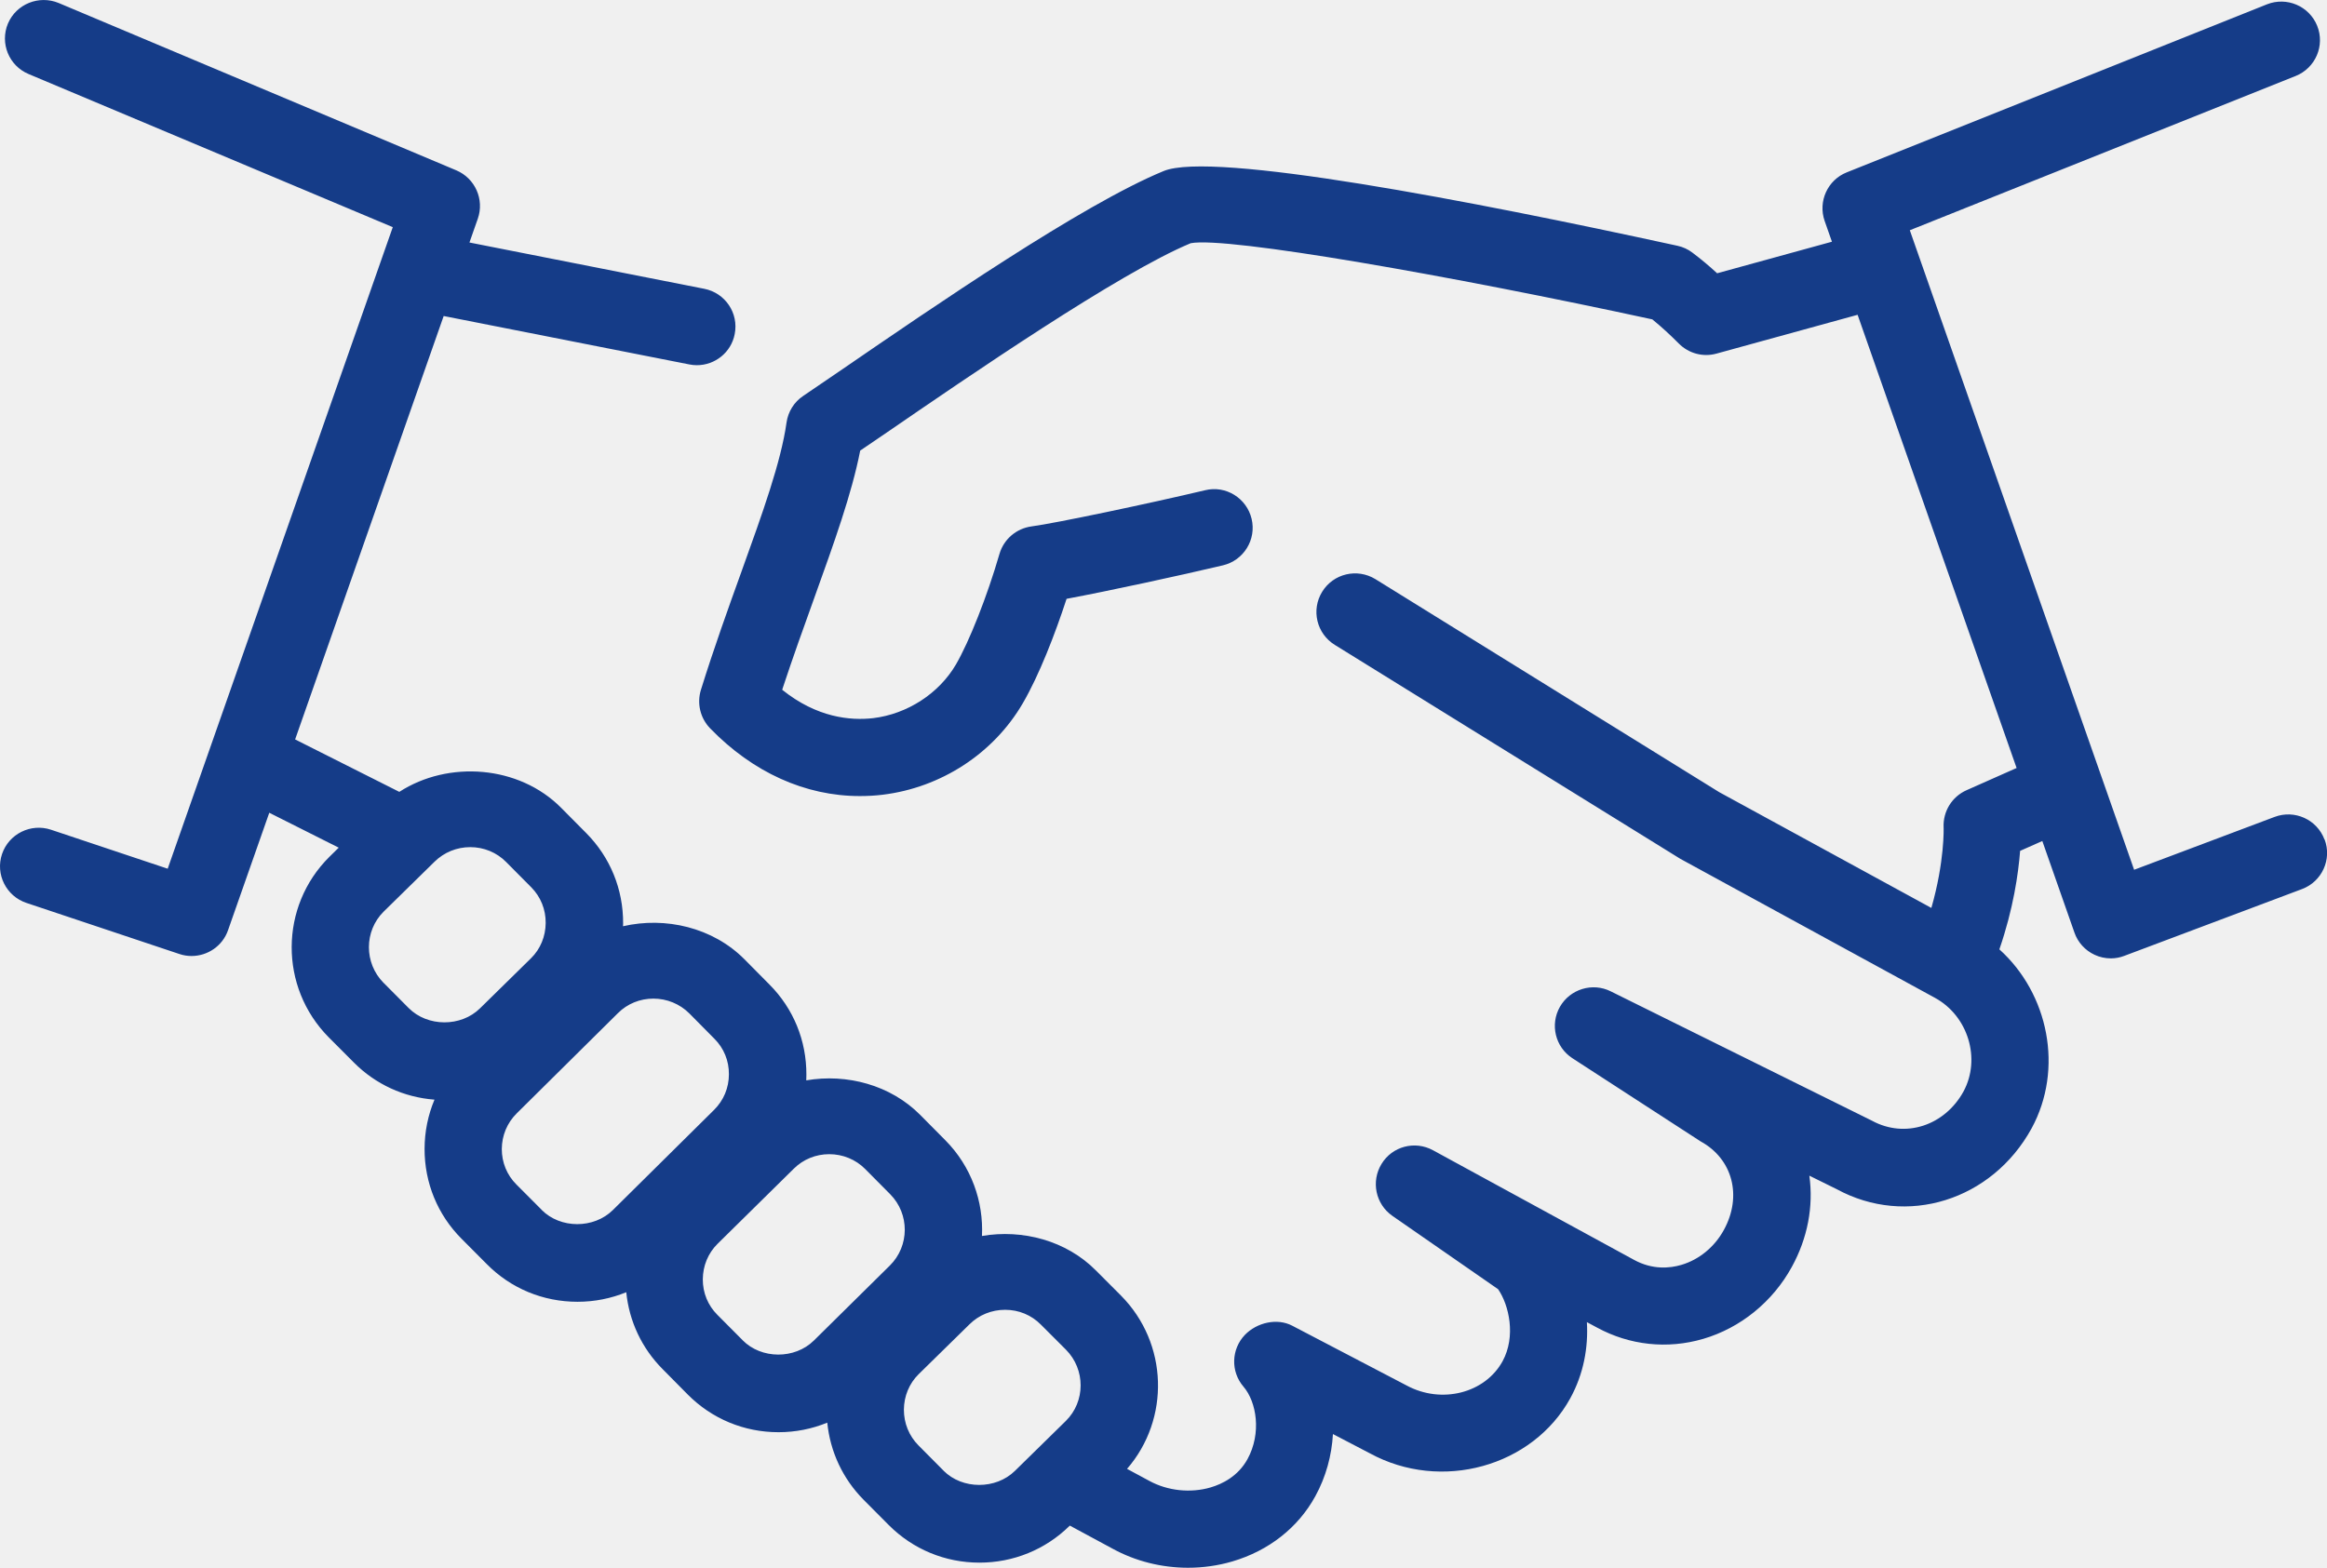
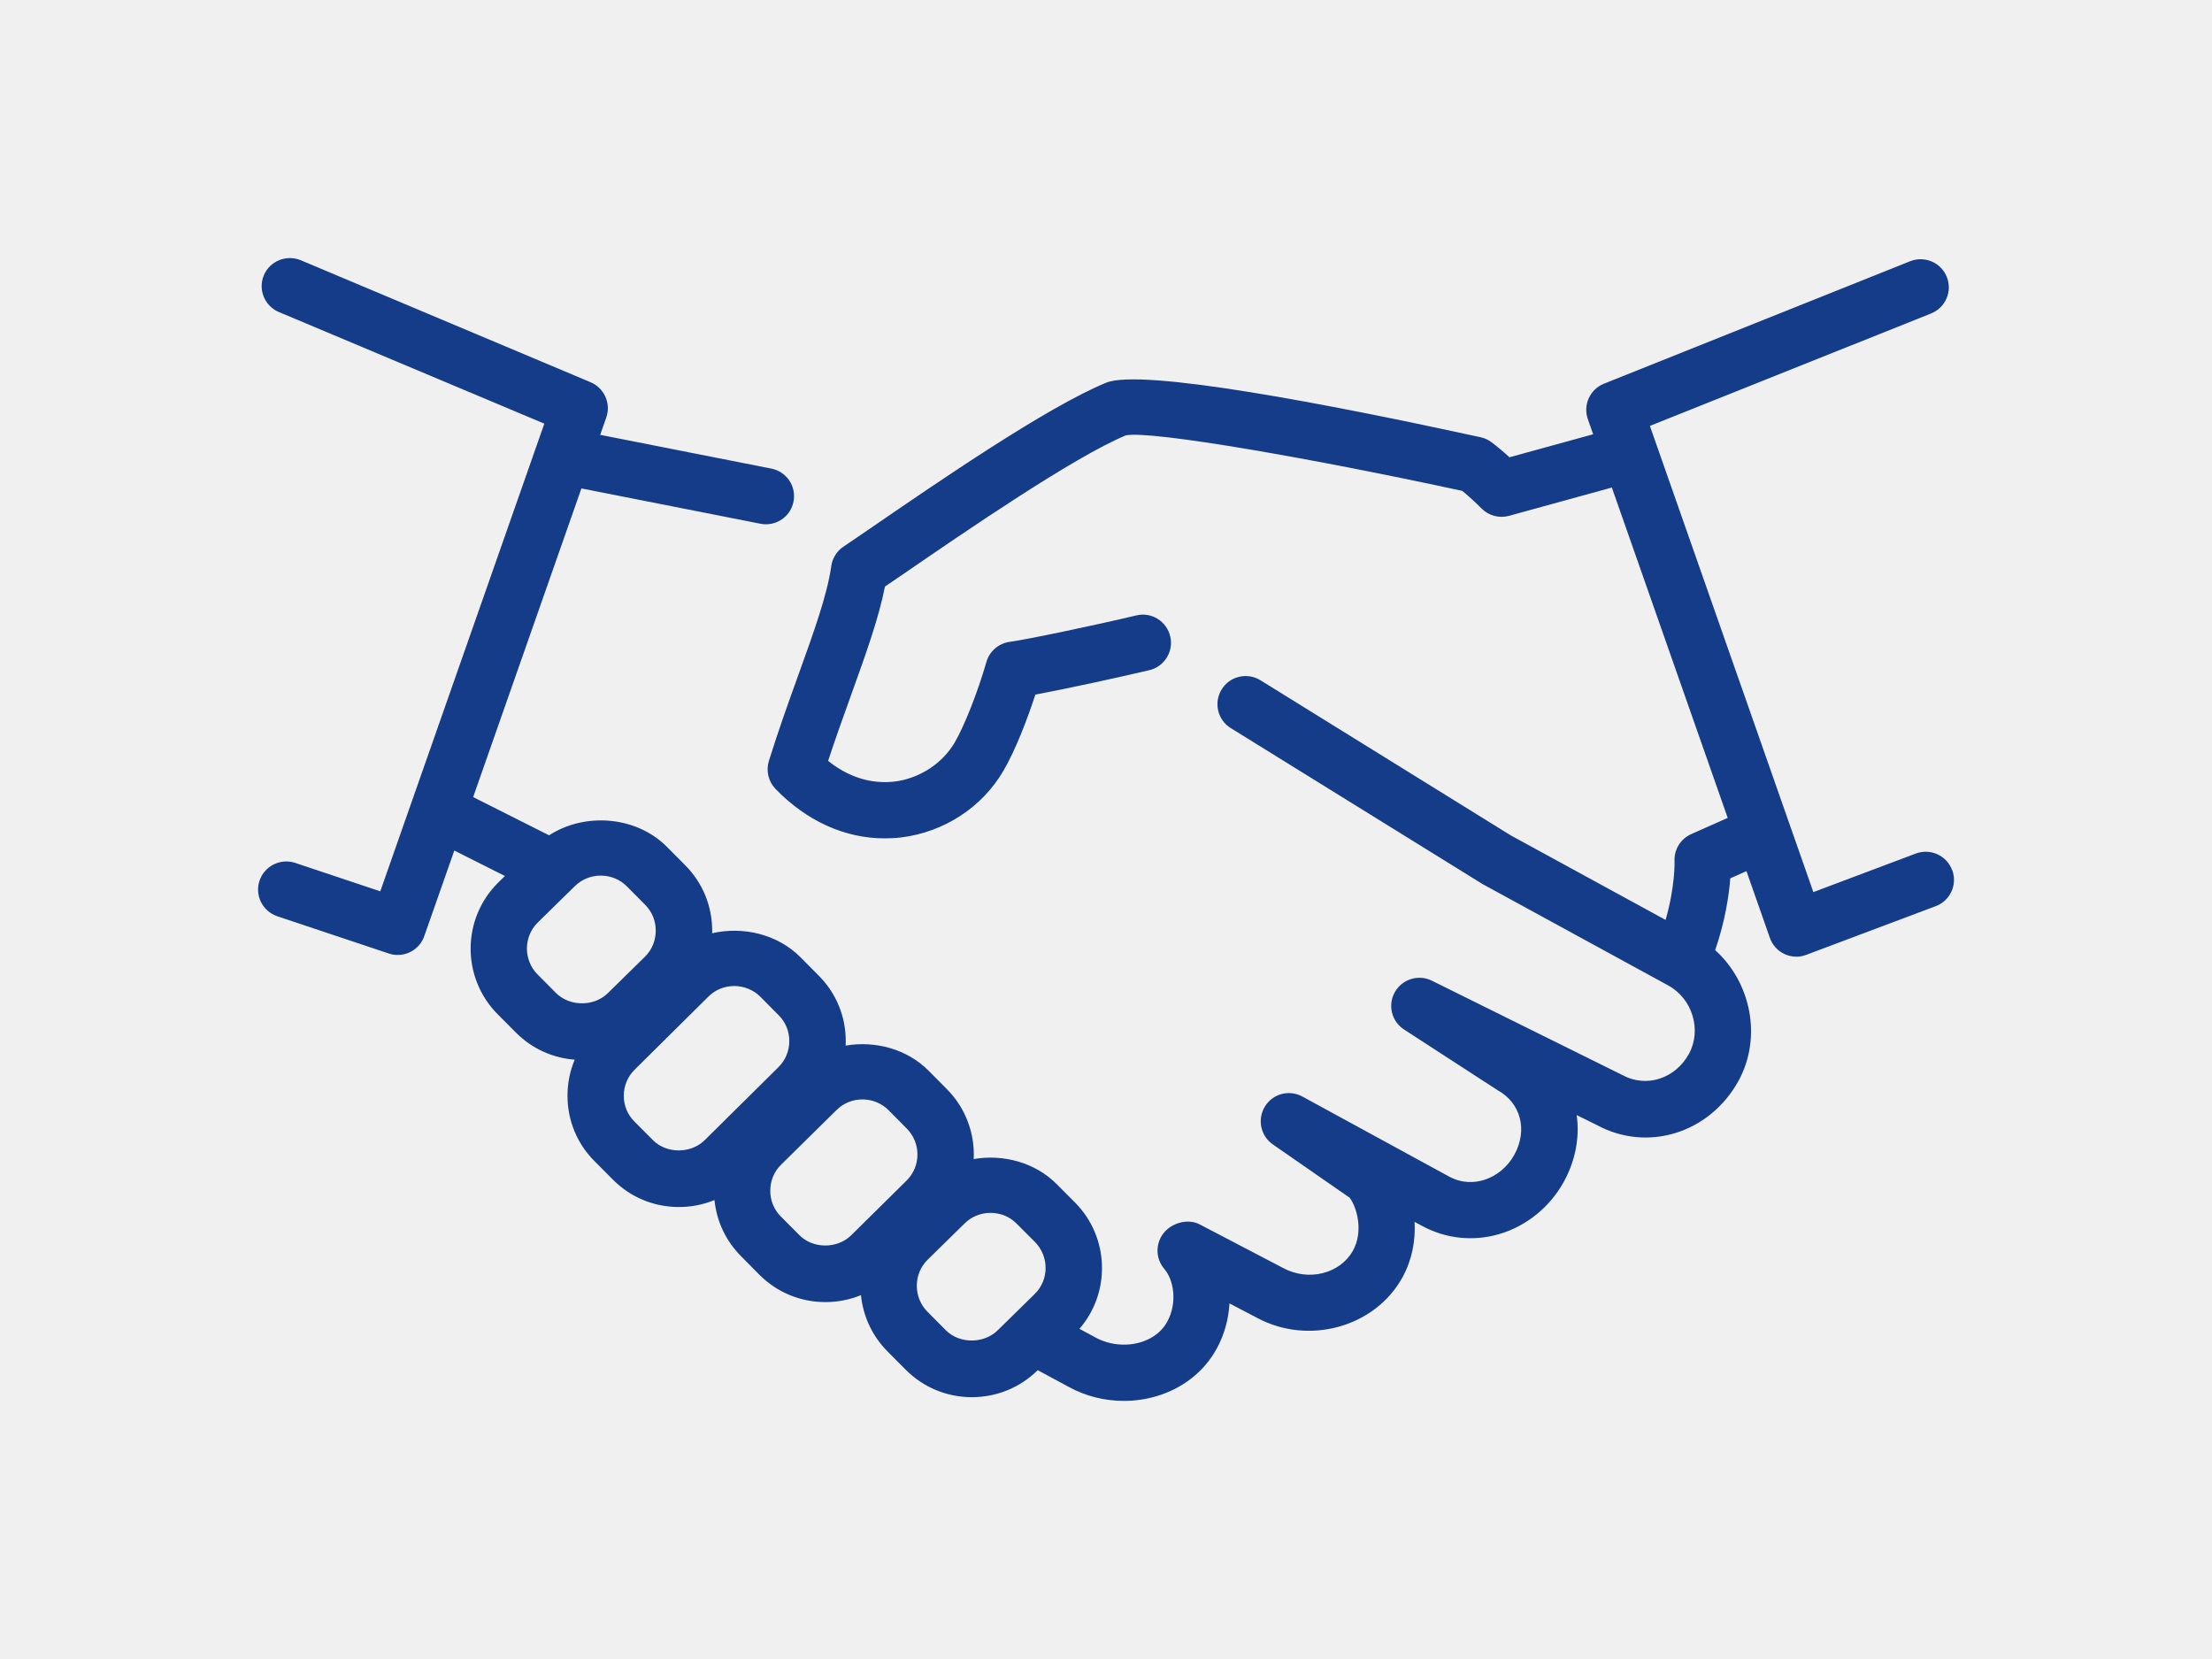
- <svg xmlns="http://www.w3.org/2000/svg" width="92" height="62" viewBox="0 0 92 62" fill="none">
-   <g id="Layer_1" clip-path="url(#clip0_1072_341)">
-     <path id="Vector" d="M91.899 33.196C91.602 32.406 90.721 32.009 89.93 32.305L84.374 34.396L75.506 9.105L90.761 3.005C91.545 2.69 91.927 1.803 91.612 1.021C91.297 0.239 90.41 -0.139 89.624 0.172L73.013 6.816C72.255 7.117 71.871 7.966 72.138 8.735L72.427 9.559L67.888 10.807C67.586 10.528 67.264 10.257 66.915 9.994C66.741 9.86 66.536 9.765 66.318 9.719C58.117 7.93 47.934 5.971 46.008 6.763C42.787 8.086 36.864 12.159 33.326 14.587L31.757 15.656C31.396 15.896 31.157 16.281 31.096 16.712C30.878 18.265 30.152 20.278 29.313 22.609C28.793 24.053 28.231 25.611 27.711 27.282C27.547 27.816 27.684 28.396 28.072 28.799C29.766 30.548 31.84 31.481 33.99 31.481C34.29 31.481 34.59 31.466 34.892 31.429C37.204 31.149 39.28 29.797 40.436 27.813C41.082 26.708 41.721 25.054 42.168 23.681C43.825 23.372 46.675 22.754 48.349 22.357C49.171 22.162 49.679 21.34 49.484 20.52C49.291 19.702 48.464 19.183 47.644 19.387C45.442 19.91 41.721 20.694 40.784 20.817C40.182 20.898 39.683 21.325 39.515 21.905C39.03 23.578 38.319 25.375 37.793 26.279C37.124 27.424 35.87 28.238 34.521 28.4C33.619 28.503 32.298 28.381 30.924 27.277C31.346 25.995 31.784 24.783 32.193 23.645C32.982 21.451 33.676 19.52 34.009 17.819L35.058 17.105C38.273 14.898 44.253 10.787 47.076 9.618C48.502 9.343 57.401 10.912 65.326 12.63C65.705 12.939 66.049 13.26 66.37 13.582C66.762 13.979 67.333 14.132 67.865 13.983L73.442 12.449L79.728 30.371L77.748 31.25C77.172 31.506 76.815 32.086 76.842 32.715C76.846 32.73 76.884 34.077 76.358 35.905L67.97 31.326L54.377 22.902C53.654 22.46 52.714 22.683 52.273 23.402C51.829 24.123 52.055 25.06 52.773 25.503L66.433 33.963L76.454 39.435C76.465 39.441 76.477 39.445 76.488 39.453C76.492 39.453 76.494 39.456 76.496 39.458C77.815 40.176 78.327 41.875 77.627 43.167C76.884 44.515 75.324 45.032 74.013 44.321L63.681 39.203C62.959 38.842 62.075 39.115 61.674 39.813C61.273 40.515 61.487 41.406 62.167 41.849L67.238 45.139C68.501 45.83 68.889 47.3 68.155 48.638C67.788 49.313 67.173 49.816 66.473 50.021C66.026 50.154 65.338 50.225 64.602 49.822L56.655 45.488C55.937 45.097 55.046 45.332 54.622 46.026C54.197 46.717 54.383 47.619 55.05 48.083L59.228 50.982C59.661 51.608 59.943 52.848 59.405 53.832C58.714 55.095 56.99 55.537 55.608 54.788L51.093 52.428C50.491 52.111 49.691 52.3 49.217 52.79C48.676 53.359 48.651 54.24 49.161 54.835C49.681 55.44 49.884 56.678 49.32 57.704C48.947 58.382 48.322 58.687 47.861 58.822C47.066 59.055 46.16 58.956 45.44 58.563L44.559 58.088C46.264 56.119 46.191 53.124 44.32 51.236L43.33 50.244C42.158 49.059 40.425 48.603 38.823 48.878C38.888 47.514 38.405 46.131 37.371 45.088L36.381 44.09C35.207 42.905 33.477 42.449 31.876 42.724C31.88 42.65 31.881 42.577 31.881 42.503C31.887 41.154 31.371 39.888 30.423 38.936L29.429 37.932C28.179 36.677 26.31 36.242 24.632 36.629C24.632 36.593 24.636 36.557 24.636 36.521C24.642 35.168 24.126 33.902 23.178 32.946L22.184 31.944C20.519 30.266 17.733 30.058 15.787 31.315L11.668 29.241L17.541 12.497L27.253 14.412C27.354 14.433 27.455 14.442 27.552 14.442C28.267 14.442 28.908 13.939 29.047 13.212C29.212 12.384 28.674 11.585 27.845 11.421L18.56 9.59L18.891 8.647C19.156 7.888 18.784 7.051 18.04 6.736L2.318 0.118C1.542 -0.202 0.646 0.155 0.315 0.929C-0.012 1.707 0.352 2.602 1.131 2.928L15.529 8.983L6.63 34.354L2.016 32.812C1.221 32.547 0.35 32.974 0.08 33.774C-0.189 34.573 0.243 35.437 1.043 35.706L7.089 37.726C7.251 37.782 7.414 37.806 7.574 37.806C8.205 37.806 8.797 37.413 9.015 36.788L10.646 32.141L13.392 33.522L13.023 33.884C11.047 35.842 11.032 39.039 12.996 41.021L13.99 42.018C14.85 42.883 15.97 43.394 17.178 43.487C16.922 44.094 16.788 44.752 16.786 45.429C16.783 46.776 17.302 48.042 18.25 48.99L19.244 49.988C20.196 50.953 21.471 51.48 22.832 51.48C23.505 51.48 24.156 51.35 24.76 51.102C24.875 52.252 25.376 53.319 26.199 54.145L27.189 55.146C28.143 56.108 29.418 56.638 30.779 56.638C31.451 56.638 32.103 56.508 32.707 56.26C32.822 57.409 33.319 58.477 34.142 59.309L35.14 60.312C36.094 61.268 37.367 61.796 38.724 61.796C40.069 61.796 41.333 61.277 42.281 60.346L42.296 60.331L43.978 61.239C44.895 61.743 45.931 61.998 46.971 61.998C47.561 61.998 48.152 61.916 48.723 61.748C50.161 61.325 51.327 60.409 52.005 59.164C52.422 58.406 52.651 57.557 52.699 56.711L54.161 57.474C56.974 59.009 60.598 58.004 62.085 55.291C62.611 54.33 62.798 53.283 62.739 52.285L63.136 52.498C64.426 53.2 65.919 53.363 67.337 52.947C68.811 52.516 70.089 51.478 70.842 50.099C71.465 48.966 71.704 47.707 71.534 46.493L72.61 47.024C75.374 48.531 78.753 47.476 80.32 44.624C81.599 42.27 80.991 39.296 79.047 37.543C79.598 35.945 79.797 34.55 79.867 33.648L80.745 33.259L82.014 36.877C82.147 37.265 82.436 37.583 82.809 37.757C83.011 37.852 83.233 37.9 83.455 37.9C83.638 37.9 83.822 37.865 83.99 37.799L91.012 35.159C91.803 34.863 92.204 33.98 91.904 33.194L91.899 33.196ZM15.164 38.867C14.39 38.085 14.393 36.818 15.169 36.05L17.182 34.075C17.559 33.705 18.059 33.501 18.593 33.501C19.126 33.501 19.636 33.709 20.009 34.087L21.003 35.088C21.375 35.464 21.578 35.964 21.574 36.498C21.57 37.032 21.366 37.53 20.993 37.896L18.979 39.874C18.226 40.618 16.905 40.616 16.156 39.863L15.166 38.867H15.164ZM21.412 47.84L20.414 46.839C20.041 46.467 19.839 45.969 19.839 45.439C19.843 44.904 20.049 44.405 20.429 44.029L24.431 40.065C24.804 39.693 25.303 39.491 25.834 39.491C26.366 39.491 26.878 39.701 27.253 40.076L28.246 41.08C28.619 41.452 28.822 41.95 28.818 42.484C28.818 43.018 28.609 43.518 28.231 43.892L24.229 47.854C23.476 48.596 22.155 48.598 21.41 47.842L21.412 47.84ZM29.359 52.998L28.361 51.995C27.988 51.623 27.784 51.125 27.786 50.591C27.79 50.057 27.994 49.559 28.37 49.187L31.383 46.217C31.755 45.847 32.254 45.643 32.785 45.643C33.317 45.643 33.831 45.851 34.204 46.228L35.194 47.226C35.968 48.008 35.962 49.271 35.184 50.044L32.176 53.014C31.423 53.756 30.102 53.756 29.357 52.998H29.359ZM37.306 58.16L36.312 57.159C35.939 56.783 35.736 56.283 35.736 55.745C35.74 55.211 35.947 54.711 36.318 54.345L38.33 52.371C38.703 52.001 39.205 51.797 39.737 51.797C40.278 51.797 40.78 52.005 41.155 52.386L42.143 53.374C42.919 54.156 42.917 55.425 42.139 56.192L40.127 58.166C39.372 58.91 38.047 58.908 37.304 58.16H37.306Z" fill="#153C88" />
+ <svg xmlns="http://www.w3.org/2000/svg" width="120" height="90" viewBox="0 0 120 90" fill="none">
+   <g clip-path="url(#clip0_1301_180)">
+     <path d="M105.899 47.196C105.602 46.406 104.721 46.009 103.93 46.305L98.374 48.396L89.506 23.105L104.761 17.005C105.545 16.69 105.927 15.803 105.612 15.021C105.297 14.239 104.41 13.861 103.624 14.172L87.013 20.816C86.255 21.117 85.871 21.966 86.138 22.735L86.427 23.559L81.888 24.807C81.586 24.528 81.264 24.257 80.915 23.994C80.741 23.86 80.536 23.765 80.318 23.719C72.117 21.93 61.934 19.971 60.008 20.762C56.787 22.086 50.864 26.159 47.326 28.587L45.757 29.656C45.396 29.896 45.157 30.281 45.096 30.712C44.878 32.265 44.152 34.278 43.313 36.609C42.793 38.053 42.231 39.611 41.711 41.282C41.547 41.816 41.684 42.396 42.072 42.799C43.766 44.548 45.84 45.481 47.99 45.481C48.29 45.481 48.59 45.466 48.892 45.429C51.204 45.149 53.28 43.797 54.436 41.813C55.082 40.708 55.721 39.054 56.168 37.681C57.825 37.372 60.675 36.754 62.349 36.357C63.171 36.162 63.679 35.34 63.484 34.52C63.291 33.702 62.464 33.183 61.644 33.387C59.442 33.91 55.721 34.694 54.784 34.818C54.182 34.898 53.683 35.325 53.515 35.905C53.03 37.578 52.319 39.375 51.793 40.279C51.124 41.423 49.87 42.238 48.521 42.4C47.619 42.503 46.298 42.381 44.924 41.277C45.346 39.995 45.784 38.783 46.193 37.645C46.982 35.451 47.676 33.52 48.009 31.819L49.058 31.105C52.273 28.898 58.253 24.788 61.076 23.618C62.502 23.343 71.4 24.912 79.326 26.63C79.705 26.939 80.049 27.26 80.37 27.582C80.762 27.979 81.333 28.131 81.865 27.983L87.442 26.449L93.728 44.371L91.748 45.25C91.172 45.506 90.815 46.086 90.842 46.715C90.846 46.73 90.884 48.077 90.358 49.905L81.97 45.326L68.377 36.903C67.654 36.46 66.714 36.683 66.273 37.402C65.829 38.123 66.055 39.06 66.773 39.502L80.433 47.963L90.454 53.435C90.465 53.441 90.477 53.445 90.488 53.453C90.492 53.453 90.494 53.456 90.496 53.458C91.815 54.176 92.327 55.875 91.627 57.167C90.884 58.515 89.324 59.032 88.013 58.321L77.681 53.203C76.959 52.842 76.076 53.115 75.674 53.813C75.273 54.515 75.487 55.406 76.167 55.849L81.238 59.139C82.501 59.83 82.889 61.3 82.155 62.638C81.788 63.313 81.173 63.816 80.473 64.021C80.026 64.154 79.338 64.225 78.602 63.822L70.655 59.488C69.936 59.097 69.046 59.332 68.622 60.026C68.197 60.717 68.383 61.619 69.05 62.083L73.228 64.982C73.662 65.608 73.942 66.848 73.405 67.832C72.714 69.095 70.99 69.537 69.608 68.788L65.093 66.428C64.491 66.111 63.691 66.3 63.217 66.79C62.676 67.359 62.651 68.24 63.161 68.835C63.681 69.44 63.884 70.678 63.32 71.704C62.947 72.382 62.322 72.687 61.861 72.822C61.066 73.055 60.16 72.956 59.44 72.563L58.559 72.088C60.264 70.119 60.191 67.124 58.32 65.236L57.33 64.244C56.158 63.059 54.425 62.603 52.823 62.878C52.888 61.514 52.405 60.131 51.371 59.088L50.381 58.09C49.207 56.905 47.477 56.449 45.876 56.724C45.88 56.65 45.882 56.577 45.882 56.503C45.887 55.154 45.371 53.888 44.423 52.936L43.429 51.932C42.179 50.677 40.31 50.242 38.632 50.629C38.632 50.593 38.636 50.557 38.636 50.521C38.642 49.168 38.126 47.902 37.178 46.946L36.184 45.944C34.519 44.266 31.733 44.058 29.787 45.315L25.668 43.241L31.541 26.497L41.252 28.412C41.354 28.433 41.455 28.442 41.553 28.442C42.267 28.442 42.908 27.939 43.047 27.212C43.212 26.384 42.674 25.585 41.845 25.421L32.56 23.59L32.891 22.647C33.156 21.888 32.784 21.051 32.04 20.736L16.318 14.118C15.542 13.798 14.646 14.155 14.315 14.929C13.988 15.707 14.352 16.602 15.131 16.928L29.529 22.983L20.63 48.354L16.016 46.812C15.221 46.547 14.35 46.974 14.08 47.774C13.811 48.573 14.243 49.437 15.043 49.706L21.089 51.726C21.251 51.782 21.414 51.806 21.574 51.806C22.205 51.806 22.797 51.413 23.015 50.788L24.646 46.141L27.392 47.522L27.023 47.884C25.047 49.842 25.032 53.039 26.996 55.021L27.99 56.018C28.85 56.883 29.97 57.394 31.178 57.487C30.922 58.094 30.788 58.752 30.786 59.429C30.783 60.776 31.302 62.042 32.251 62.99L33.244 63.988C34.196 64.953 35.471 65.48 36.832 65.48C37.505 65.48 38.156 65.35 38.76 65.102C38.875 66.252 39.376 67.319 40.199 68.145L41.189 69.146C42.143 70.108 43.418 70.638 44.779 70.638C45.452 70.638 46.103 70.508 46.707 70.26C46.822 71.409 47.319 72.477 48.142 73.309L49.14 74.312C50.094 75.268 51.367 75.796 52.724 75.796C54.069 75.796 55.333 75.277 56.281 74.346L56.296 74.331L57.978 75.239C58.895 75.743 59.931 75.998 60.971 75.998C61.561 75.998 62.152 75.916 62.723 75.748C64.161 75.325 65.327 74.409 66.005 73.164C66.422 72.406 66.651 71.557 66.699 70.71L68.161 71.474C70.974 73.009 74.598 72.004 76.085 69.291C76.611 68.33 76.798 67.283 76.739 66.285L77.136 66.499C78.426 67.201 79.919 67.363 81.337 66.947C82.811 66.516 84.089 65.478 84.842 64.099C85.465 62.966 85.704 61.707 85.534 60.493L86.61 61.024C89.374 62.531 92.753 61.476 94.32 58.624C95.599 56.27 94.991 53.296 93.047 51.543C93.598 49.945 93.797 48.55 93.867 47.648L94.745 47.259L96.014 50.877C96.147 51.265 96.436 51.583 96.809 51.757C97.011 51.852 97.233 51.9 97.455 51.9C97.638 51.9 97.822 51.865 97.99 51.799L105.012 49.159C105.803 48.863 106.204 47.98 105.904 47.194L105.899 47.196ZM29.164 52.867C28.39 52.085 28.393 50.818 29.169 50.05L31.182 48.075C31.559 47.705 32.059 47.501 32.593 47.501C33.126 47.501 33.636 47.709 34.009 48.087L35.003 49.088C35.375 49.464 35.578 49.964 35.574 50.498C35.57 51.032 35.366 51.53 34.993 51.896L32.979 53.874C32.226 54.618 30.905 54.616 30.156 53.863L29.166 52.867H29.164ZM35.412 61.84L34.414 60.839C34.041 60.467 33.839 59.969 33.839 59.439C33.843 58.904 34.049 58.405 34.429 58.029L38.431 54.065C38.804 53.693 39.303 53.491 39.834 53.491C40.366 53.491 40.878 53.701 41.252 54.076L42.246 55.08C42.619 55.452 42.822 55.95 42.818 56.484C42.818 57.018 42.609 57.518 42.231 57.892L38.229 61.854C37.476 62.596 36.155 62.598 35.41 61.842L35.412 61.84ZM43.359 66.998L42.361 65.995C41.988 65.623 41.784 65.125 41.786 64.591C41.789 64.057 41.994 63.559 42.37 63.187L45.383 60.217C45.755 59.847 46.254 59.643 46.785 59.643C47.317 59.643 47.831 59.851 48.204 60.228L49.194 61.226C49.968 62.008 49.962 63.271 49.184 64.043L46.176 67.014C45.423 67.756 44.102 67.756 43.357 66.998H43.359ZM51.306 72.16L50.312 71.159C49.939 70.783 49.736 70.283 49.736 69.745C49.74 69.211 49.947 68.711 50.318 68.345L52.33 66.371C52.703 66.001 53.205 65.797 53.737 65.797C54.278 65.797 54.78 66.004 55.155 66.386L56.143 67.374C56.919 68.156 56.917 69.425 56.139 70.192L54.127 72.166C53.372 72.91 52.047 72.908 51.304 72.16H51.306Z" fill="#153C88" />
  </g>
  <defs>
-     <clipPath id="clip0_1072_341">
-       <rect width="92" height="62" fill="white" />
+     <clipPath id="clip0_1301_180">
+       <rect width="92" height="62" fill="white" transform="translate(14 14)" />
    </clipPath>
  </defs>
</svg>
